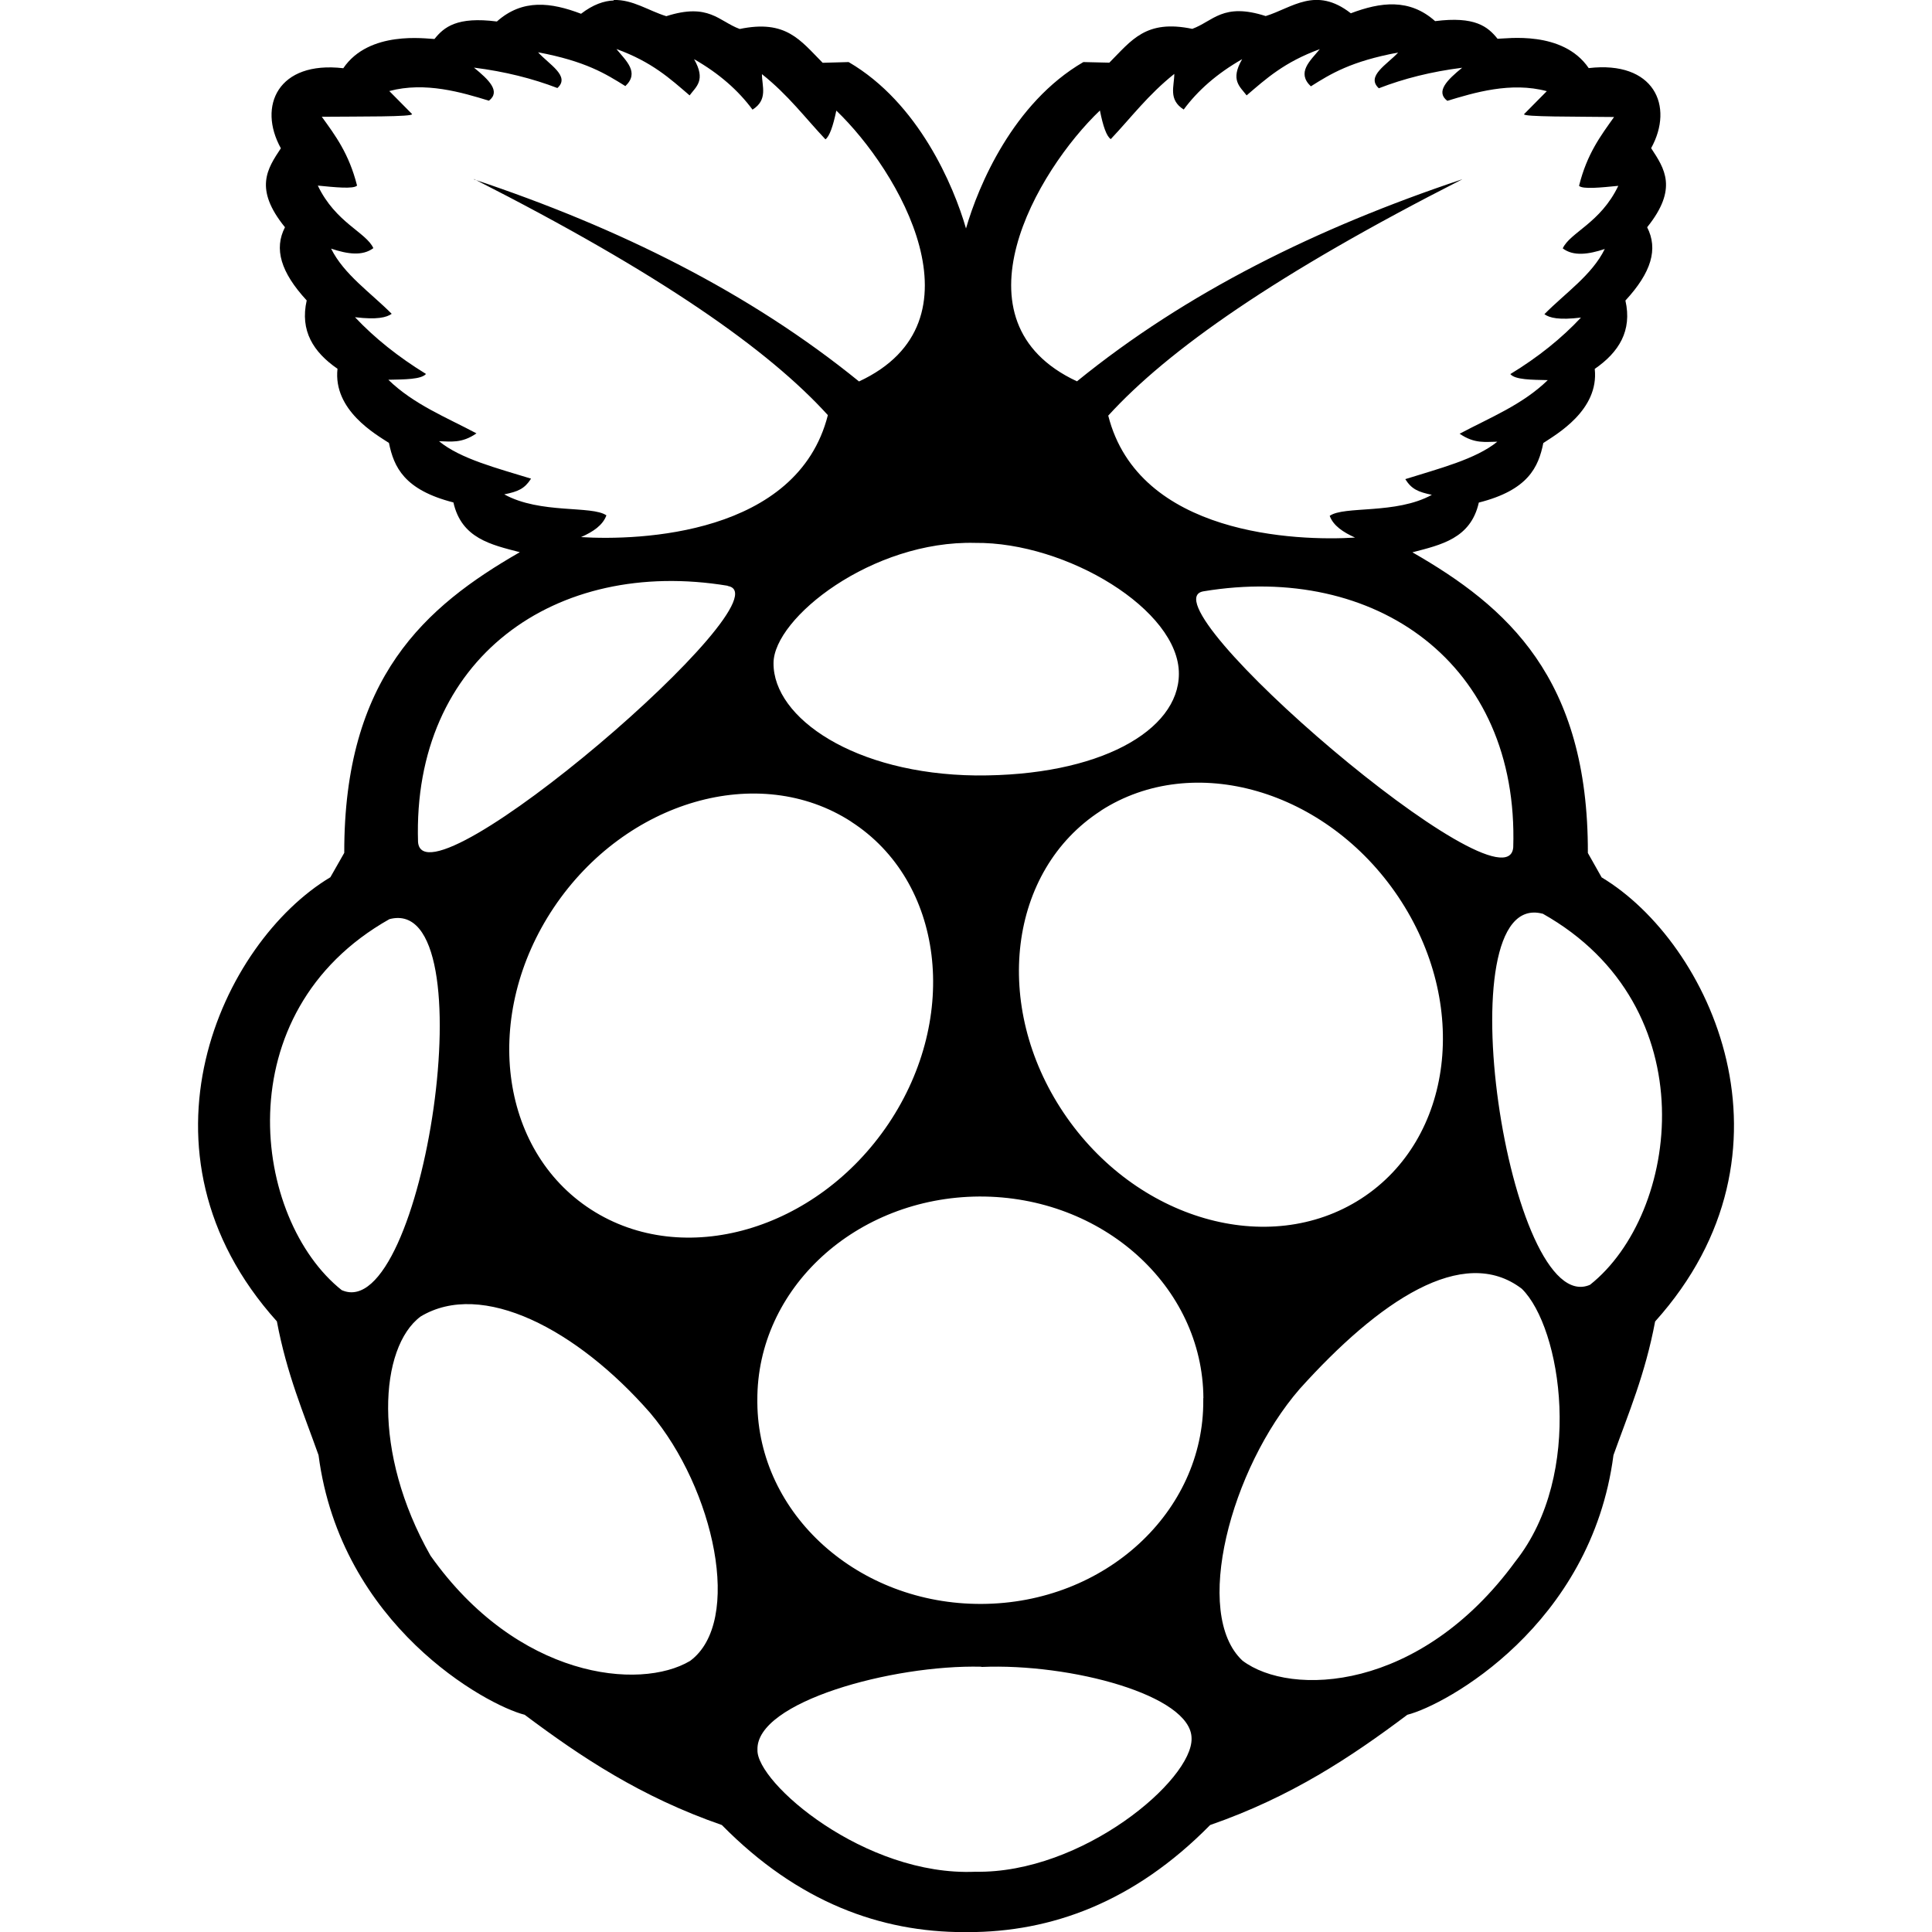
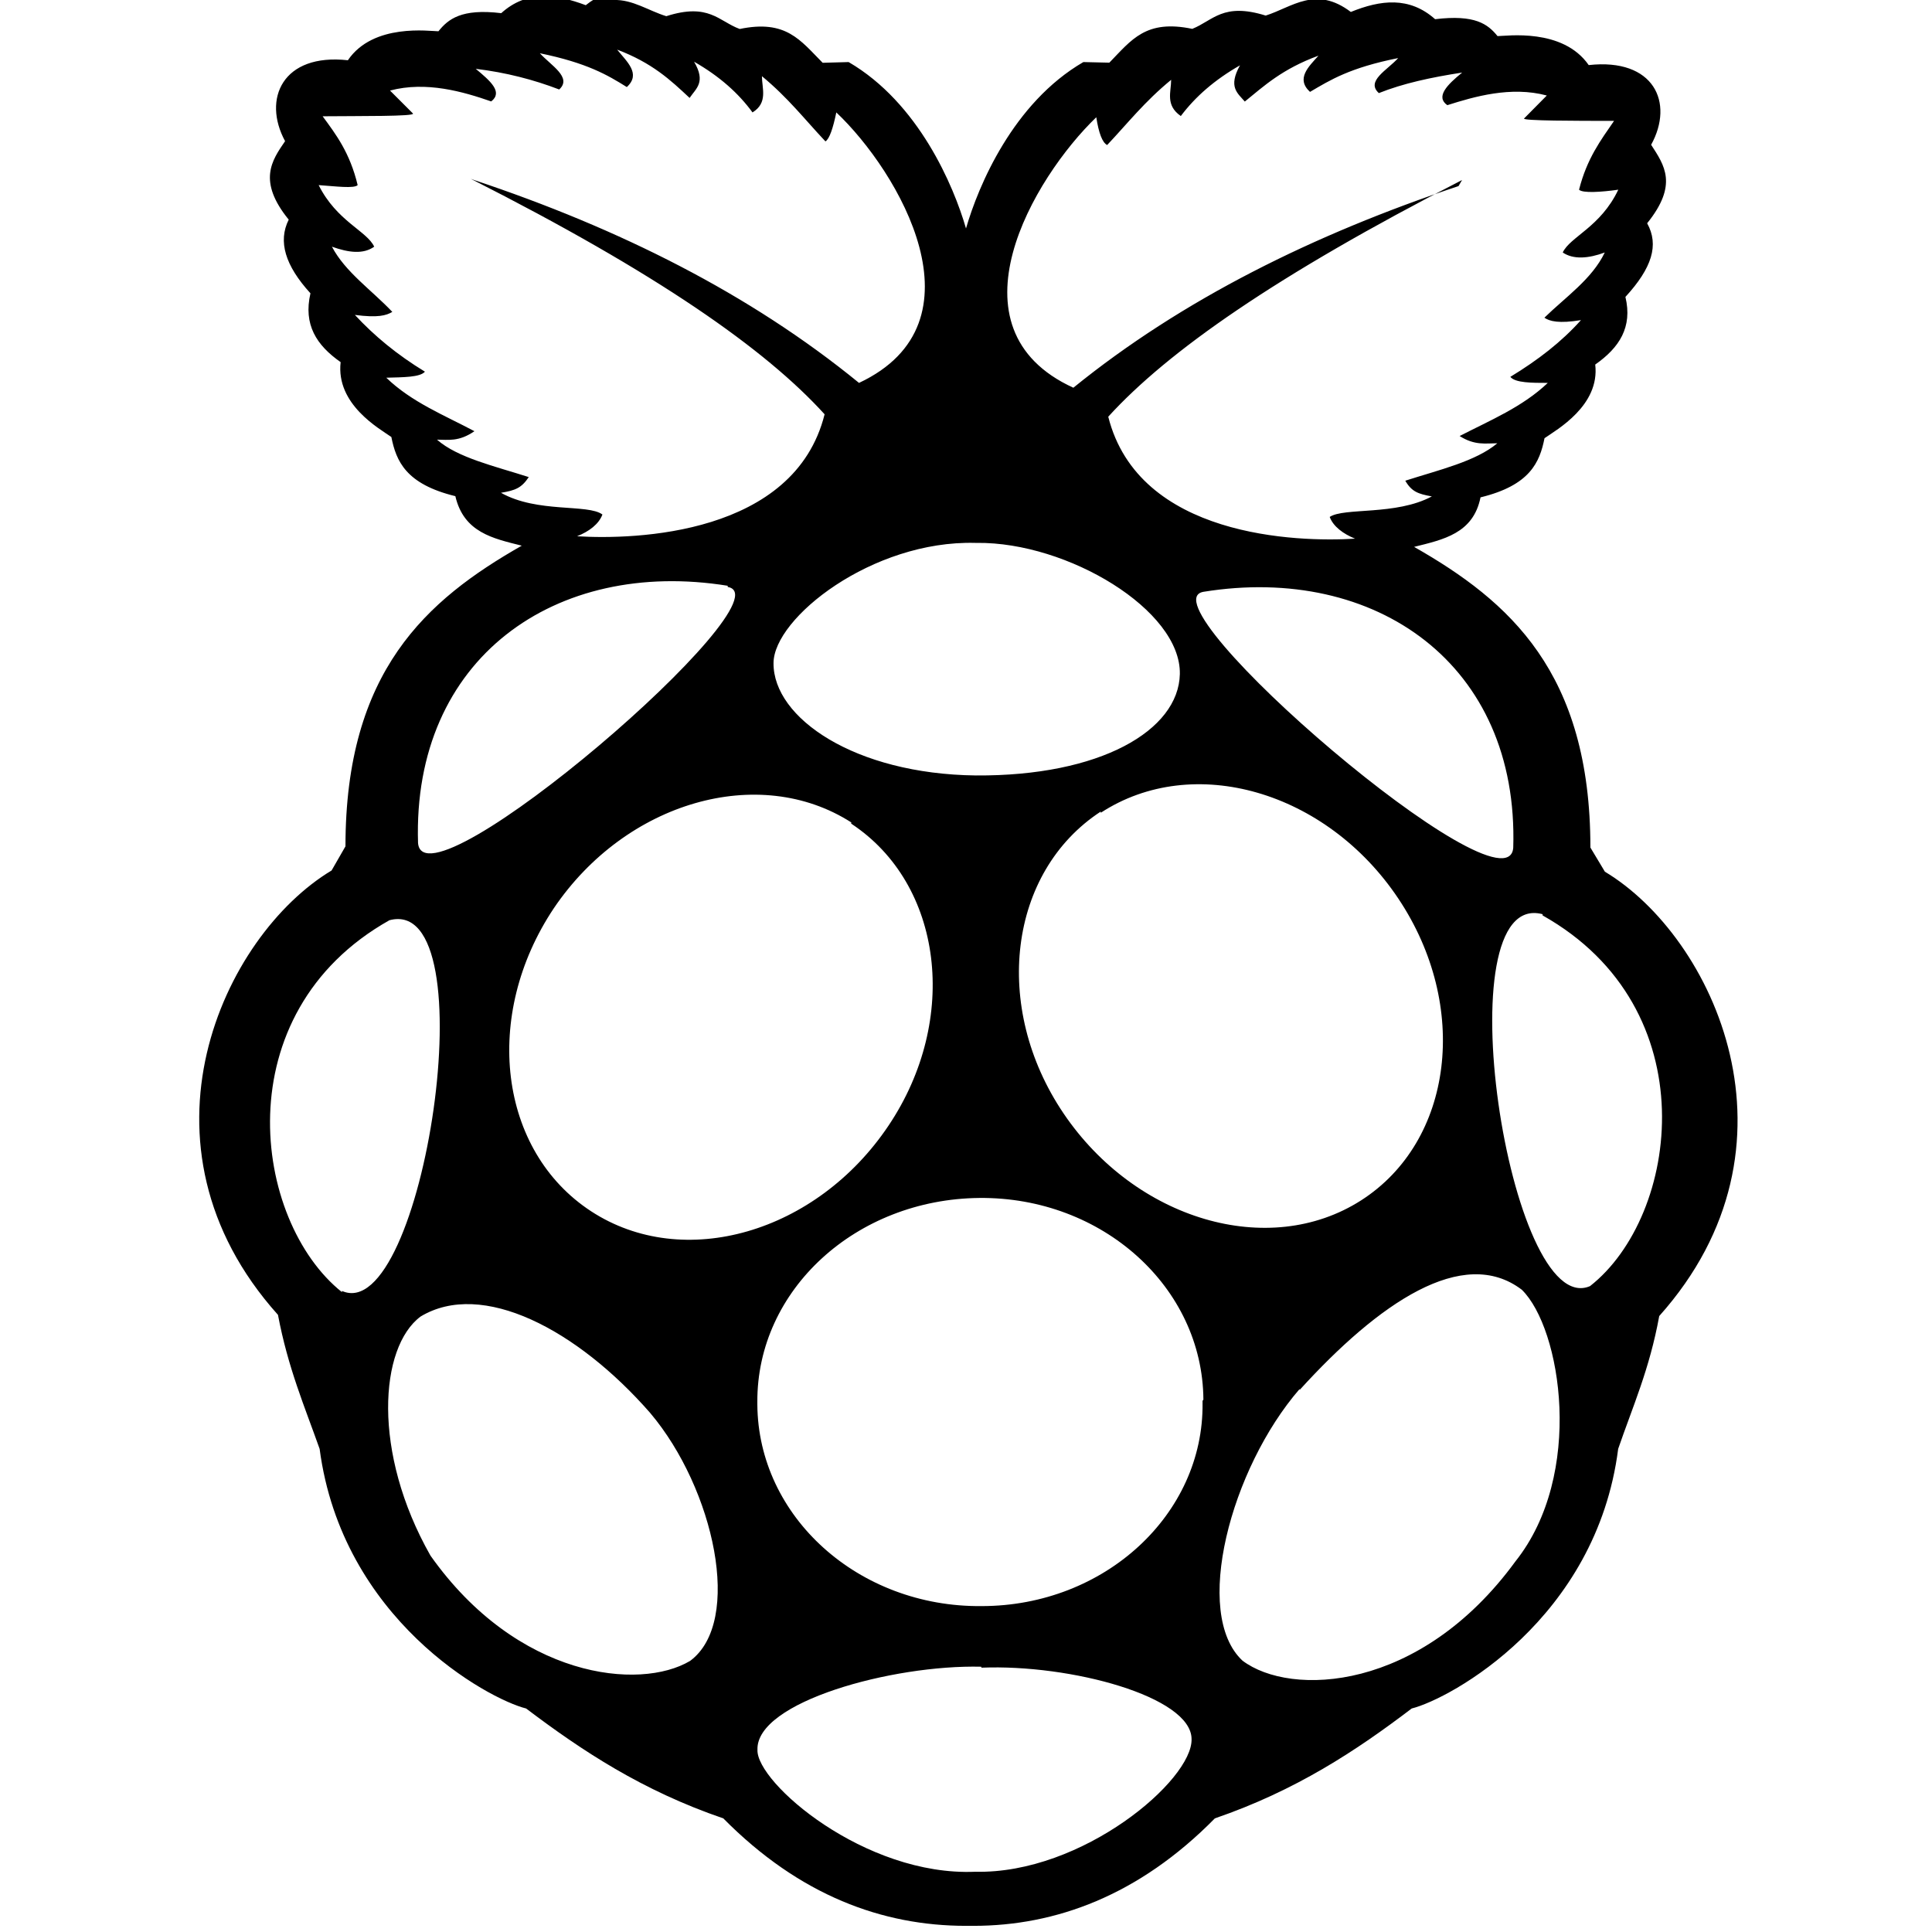
<svg xmlns="http://www.w3.org/2000/svg" viewBox="0 0 16 16" fill-rule="evenodd" clip-rule="evenodd" stroke-linejoin="round" stroke-miterlimit="1.414">
-   <path d="M10.763 11.503c-.572.66-.89 1.862-.473 2.25.398.3 1.47.26 2.26-.822.574-.725.38-1.937.053-2.258-.487-.372-1.186.103-1.84.83zm-5.377.2c-.606-.694-1.394-1.107-1.903-.8-.34.254-.404 1.124.082 1.98.72 1.018 1.733 1.12 2.15.872.44-.325.2-1.426-.33-2.053zm2.74 2.1c-.736-.018-1.867.292-1.853.688-.012.27.888 1.05 1.805 1.01.886.016 1.802-.762 1.79-1.106-.003-.355-1-.622-1.74-.59zm-.05-9.307c-.852-.022-1.67.622-1.67.996-.003.454.672.918 1.675.93 1.025.007 1.68-.372 1.682-.84.004-.53-.93-1.094-1.687-1.086zm-2.05.355c-1.425-.236-2.612.6-2.564 2.122.047.584 3.09-2.034 2.565-2.12zm6.506 2.166c.048-1.523-1.14-2.357-2.565-2.12-.525.087 2.518 2.704 2.565 2.12zm.243.55c-.827-.218-.28 3.367.393 3.073.74-.587.978-2.303-.393-3.074zm-9.943 3.118c.672.294 1.22-3.292.393-3.073-1.37.772-1.133 2.488-.393 3.074zm6.284-3.97c-.765.494-.903 1.613-.308 2.5s1.698 1.206 2.464.712c.765-.494.903-1.613.308-2.5S9.882 6.22 9.116 6.714zm-2.066.09c-.765-.495-1.868-.176-2.463.71-.595.888-.457 2.008.308 2.502.765.494 1.868.175 2.464-.712.594-.887.456-2.007-.31-2.5zm2.916 4.774c-.005-.926-.836-1.674-1.856-1.67-1.02.006-1.843.76-1.838 1.688v.018c.006.926.837 1.673 1.857 1.668 1.02-.004 1.842-.76 1.836-1.686v-.018zm2.142-10.093c-1.54.783-2.438 1.416-2.93 1.956.252.994 1.565 1.04 2.044 1.01-.098-.044-.18-.098-.21-.18.12-.085.548-.01.846-.174-.114-.024-.168-.047-.22-.13.28-.088.584-.165.762-.31-.096 0-.186.02-.312-.066.252-.134.52-.24.73-.444-.13-.003-.27-.002-.31-.05.23-.14.424-.296.585-.468-.182.022-.26.003-.303-.028.174-.176.395-.325.5-.54-.135.045-.26.062-.348-.005.06-.132.313-.21.46-.518-.143.014-.295.03-.325 0 .066-.266.18-.415.29-.57-.304-.004-.766 0-.745-.024l.188-.19c-.298-.08-.603.013-.824.08-.1-.076 0-.174.123-.274-.255.032-.484.09-.69.17-.11-.1.07-.198.16-.296-.392.073-.558.176-.723.28-.12-.114-.007-.21.074-.308-.294.107-.446.246-.606.383-.055-.073-.138-.126-.037-.3-.21.12-.368.26-.484.417-.13-.082-.078-.193-.078-.295-.218.174-.356.36-.526.54-.035-.023-.064-.106-.09-.237-.52.496-1.255 1.747-.19 2.243.906-.737 1.99-1.272 3.19-1.673h-.002zm-8.182 0c1.2.4 2.282.937 3.188 1.673 1.065-.496.33-1.747-.188-2.243-.027.13-.057.214-.09.238-.17-.18-.308-.367-.526-.54 0 .1.052.212-.078.294C6.115.75 5.958.61 5.748.49c.1.175.017.227-.037.3C5.55.652 5.4.513 5.105.406c.08.098.193.194.074.307-.165-.103-.33-.206-.723-.28.09.1.27.198.16.296C4.41.65 4.18.592 3.925.56c.123.1.224.197.124.274-.222-.068-.527-.16-.825-.08l.188.19c.02.025-.44.02-.747.023.112.155.225.305.292.57-.03.03-.182.014-.325 0 .147.308.4.386.46.518-.09.067-.213.05-.35.004.107.215.327.364.502.54-.044.03-.12.05-.304.028.162.172.357.328.588.47-.04.046-.18.045-.312.048.21.204.478.31.73.444-.125.086-.215.066-.31.065.177.146.48.223.762.31-.054.084-.107.107-.222.13.298.165.725.09.846.174-.03.082-.11.136-.21.18.48.03 1.792-.016 2.044-1.01-.49-.54-1.388-1.172-2.93-1.955zM5.083 0c.157-.005.29.09.435.134.353-.113.434.042.608.106.385-.08.502.094.687.28l.215-.006c.58.338.87 1.025.972 1.378.102-.353.39-1.04.972-1.378l.215.005c.185-.186.302-.36.687-.28.174-.064.254-.22.608-.106.22-.068.414-.25.705-.023.246-.093.485-.125.698.065.33-.042.436.045.517.146.072 0 .54-.072.755.243.54-.063.71.313.517.663.11.168.225.334-.033.655.092.18.036.373-.18.607.057.25-.054.428-.254.566.037.343-.32.543-.426.614-.04.2-.126.39-.534.493-.067.298-.313.35-.55.412.784.45 1.457 1.04 1.453 2.49l.114.202c.9.54 1.708 2.27.443 3.678-.083.44-.22.757-.345 1.107-.184 1.41-1.39 2.07-1.707 2.15-.466.35-.962.68-1.633.913-.632.642-1.318.887-2.007.887h-.03c-.69 0-1.375-.245-2.007-.887-.672-.233-1.167-.564-1.633-.913-.318-.08-1.523-.74-1.707-2.15-.124-.35-.262-.667-.345-1.108-1.265-1.407-.456-3.14.443-3.678l.115-.202c-.003-1.45.67-2.04 1.454-2.49-.238-.062-.483-.114-.55-.412-.408-.104-.493-.293-.534-.493-.107-.07-.464-.27-.426-.614-.2-.138-.312-.315-.255-.566-.216-.234-.272-.428-.18-.606-.26-.32-.145-.486-.034-.654-.194-.35-.023-.726.517-.663.214-.315.683-.244.755-.242.08-.1.188-.187.517-.145.213-.19.45-.158.697-.064.1-.077.19-.107.27-.11z" fill-rule="nonzero" />
+   <path d="M10.763 11.503c-.572.66-.89 1.862-.473 2.25.398.3 1.47.26 2.26-.822.574-.72.38-1.93.053-2.25-.487-.37-1.186.11-1.84.83zm-5.377.2c-.606-.694-1.394-1.107-1.903-.8-.34.254-.404 1.124.082 1.98.72 1.018 1.733 1.12 2.15.872.44-.325.2-1.426-.33-2.053zm2.74 2.1c-.736-.018-1.867.292-1.853.688-.012.27.888 1.05 1.805 1.01.886.02 1.802-.76 1.79-1.1-.003-.35-1-.62-1.74-.59zm-.05-9.307c-.852-.022-1.67.622-1.67.996-.003.454.672.918 1.675.93 1.03.007 1.68-.372 1.69-.84.01-.53-.93-1.094-1.68-1.086zm-2.05.355c-1.425-.23-2.612.6-2.564 2.13.047.59 3.09-2.03 2.565-2.12zm6.506 2.17c.048-1.52-1.14-2.35-2.565-2.12-.525.09 2.518 2.71 2.565 2.12zm.243.55c-.827-.22-.28 3.37.393 3.08.74-.58.978-2.3-.393-3.07zm-9.943 3.12c.672.3 1.22-3.29.393-3.07-1.37.77-1.133 2.49-.393 3.08zm6.284-3.97c-.765.5-.903 1.62-.308 2.5s1.698 1.21 2.464.72c.765-.49.903-1.61.308-2.5s-1.698-1.21-2.464-.71zm-2.066.09c-.765-.49-1.868-.17-2.463.71-.595.89-.457 2.01.308 2.51s1.868.18 2.464-.71c.59-.88.45-2-.31-2.5zm2.916 4.78c-.006-.93-.836-1.68-1.856-1.67-1.02.01-1.843.76-1.838 1.69v.02c.006.93.837 1.68 1.857 1.67 1.02 0 1.84-.76 1.83-1.68v-.02zm2.142-10.1c-1.54.79-2.438 1.42-2.93 1.96.252 1 1.565 1.04 2.044 1.01-.098-.04-.18-.1-.21-.18.12-.08.548-.01.846-.17-.114-.02-.168-.04-.22-.13.28-.09.584-.16.762-.31-.096 0-.186.02-.312-.06.252-.13.52-.24.73-.44-.13 0-.27 0-.31-.05.23-.14.424-.29.585-.47-.182.03-.26.01-.303-.02.174-.17.395-.32.5-.54-.135.05-.26.06-.348 0 .06-.13.313-.21.46-.52-.143.02-.295.03-.325 0 .066-.26.18-.41.29-.57-.304 0-.767 0-.745-.02l.188-.19c-.298-.08-.603.01-.824.08-.1-.07 0-.17.123-.27-.26.04-.49.09-.69.17-.11-.1.07-.19.16-.29-.4.08-.56.18-.73.28-.12-.11-.01-.21.07-.3-.3.11-.45.25-.61.38-.06-.07-.14-.12-.04-.3-.21.12-.37.26-.49.42-.13-.09-.08-.2-.08-.3-.22.18-.36.36-.53.54-.04-.02-.07-.1-.09-.23-.52.5-1.26 1.75-.19 2.24.9-.73 1.99-1.27 3.19-1.67zm-8.182 0c1.2.4 2.282.94 3.188 1.68 1.065-.5.33-1.75-.188-2.24-.027.13-.057.22-.09.24-.17-.18-.308-.36-.526-.54 0 .1.052.22-.078.3-.117-.16-.274-.3-.484-.42.1.17.017.22-.037.3-.16-.15-.31-.29-.6-.4.08.1.2.2.08.31-.16-.1-.33-.2-.72-.28.09.1.27.2.16.3C4.42.66 4.19.6 3.94.57c.12.1.228.192.128.27C3.838.76 3.53.67 3.23.75l.19.19c.02.025-.44.02-.748.023.11.15.225.3.29.57-.03.03-.18.01-.323 0 .15.3.4.38.46.51-.09.064-.21.05-.35 0 .11.21.33.36.5.54-.05.03-.12.05-.31.025.16.173.35.33.58.47-.04.047-.18.046-.32.05.21.203.48.31.73.443-.13.09-.22.07-.31.07.17.15.48.22.76.31-.06.09-.11.11-.23.13.3.17.72.09.84.18-.03.08-.11.14-.21.18.48.03 1.8-.01 2.05-1.01-.49-.54-1.39-1.17-2.93-1.95zM5.083 0c.157-.005.29.09.435.134.353-.113.434.042.608.106.385-.08.502.094.687.28l.215-.006c.58.338.87 1.025.972 1.378.102-.353.39-1.04.972-1.378l.215.005c.185-.19.302-.36.687-.28.174-.07.254-.22.608-.11.22-.07.414-.25.705-.03.246-.1.485-.13.698.06.33-.04.436.04.517.14.072 0 .54-.07.755.24.54-.06.71.31.517.66.11.17.225.33-.033.65.1.18.04.37-.18.61.06.25-.05.42-.25.56.04.34-.32.54-.42.61-.04.2-.12.39-.53.49-.06.3-.31.35-.55.41.79.45 1.46 1.04 1.46 2.49l.12.2c.9.54 1.71 2.27.45 3.68-.08.44-.22.75-.34 1.1-.18 1.41-1.39 2.07-1.71 2.15-.46.35-.96.68-1.63.91-.63.64-1.32.89-2 .89H8c-.69 0-1.377-.25-2.01-.89-.672-.23-1.17-.56-1.633-.91-.32-.08-1.524-.74-1.71-2.15-.124-.35-.262-.67-.345-1.11-1.264-1.41-.455-3.14.444-3.68l.115-.2c0-1.45.67-2.04 1.46-2.49-.24-.06-.48-.11-.55-.41-.41-.1-.49-.29-.53-.49-.1-.07-.46-.27-.42-.62-.2-.14-.31-.31-.25-.57-.21-.23-.27-.43-.18-.61-.26-.32-.14-.49-.03-.65-.19-.35-.02-.73.52-.67.21-.31.68-.24.75-.24.08-.1.19-.19.52-.15.21-.19.45-.16.7-.066.1-.08.19-.11.27-.11z" fill-rule="nonzero" />
</svg>
